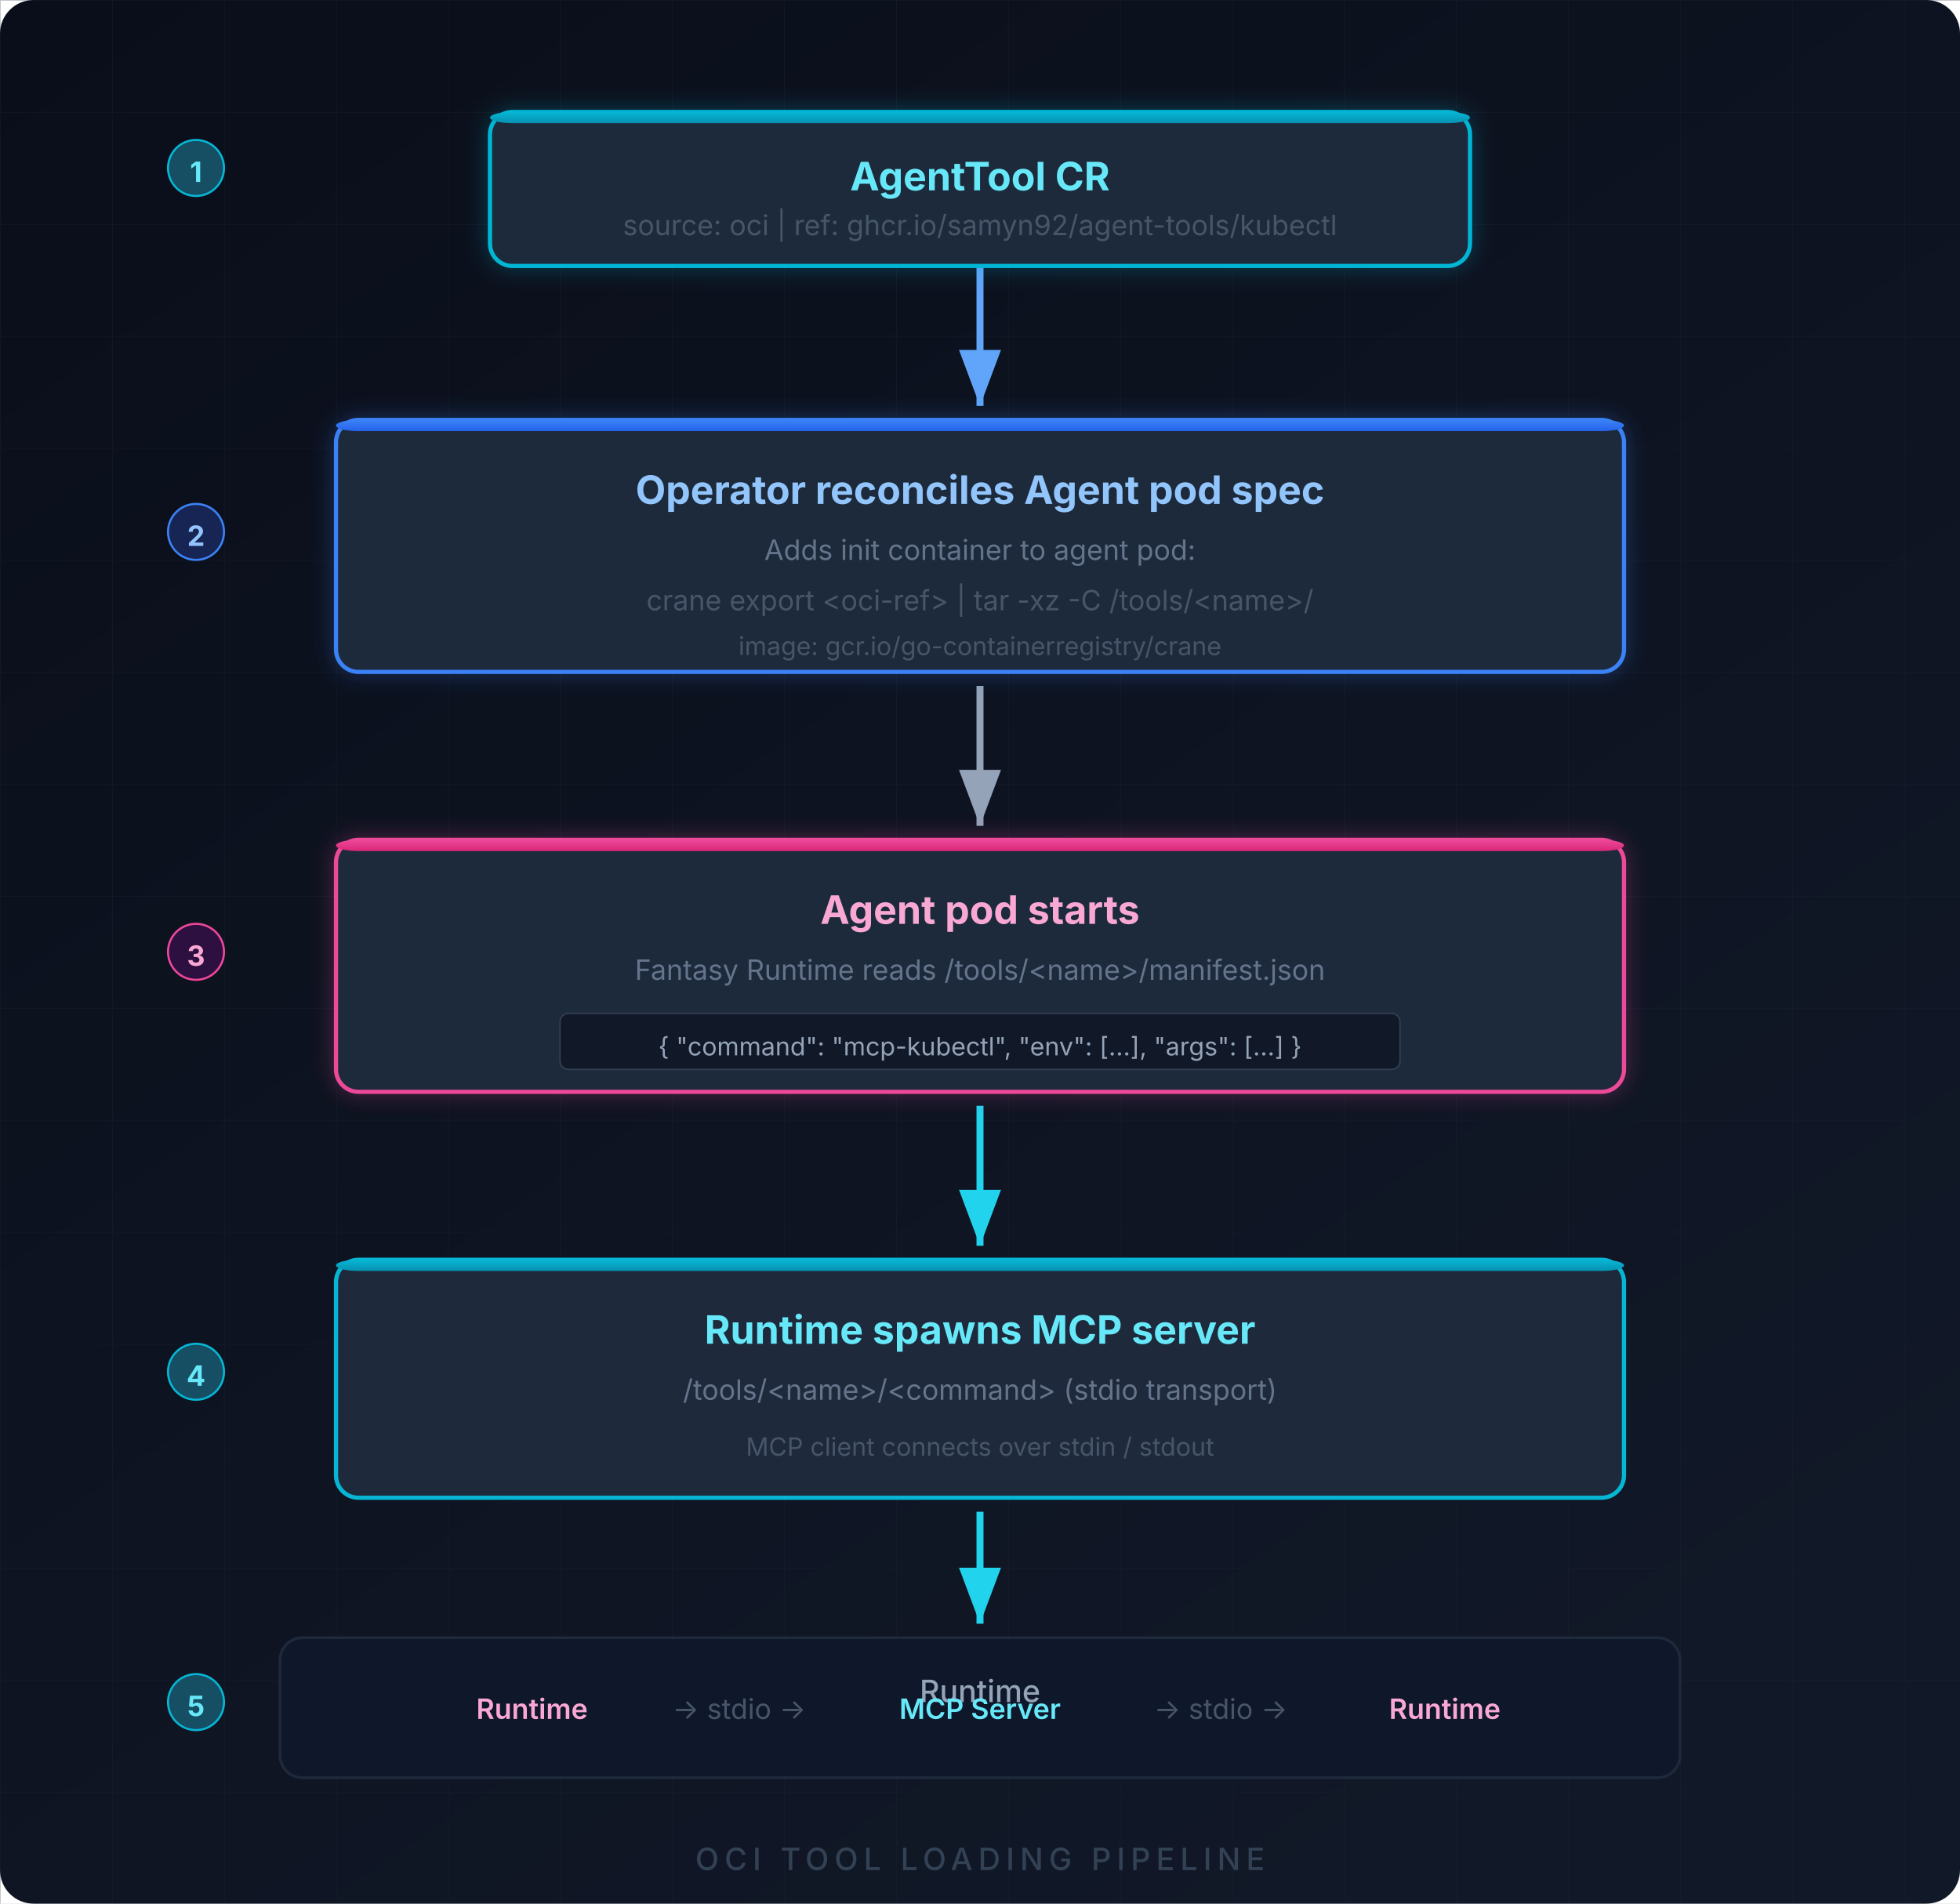
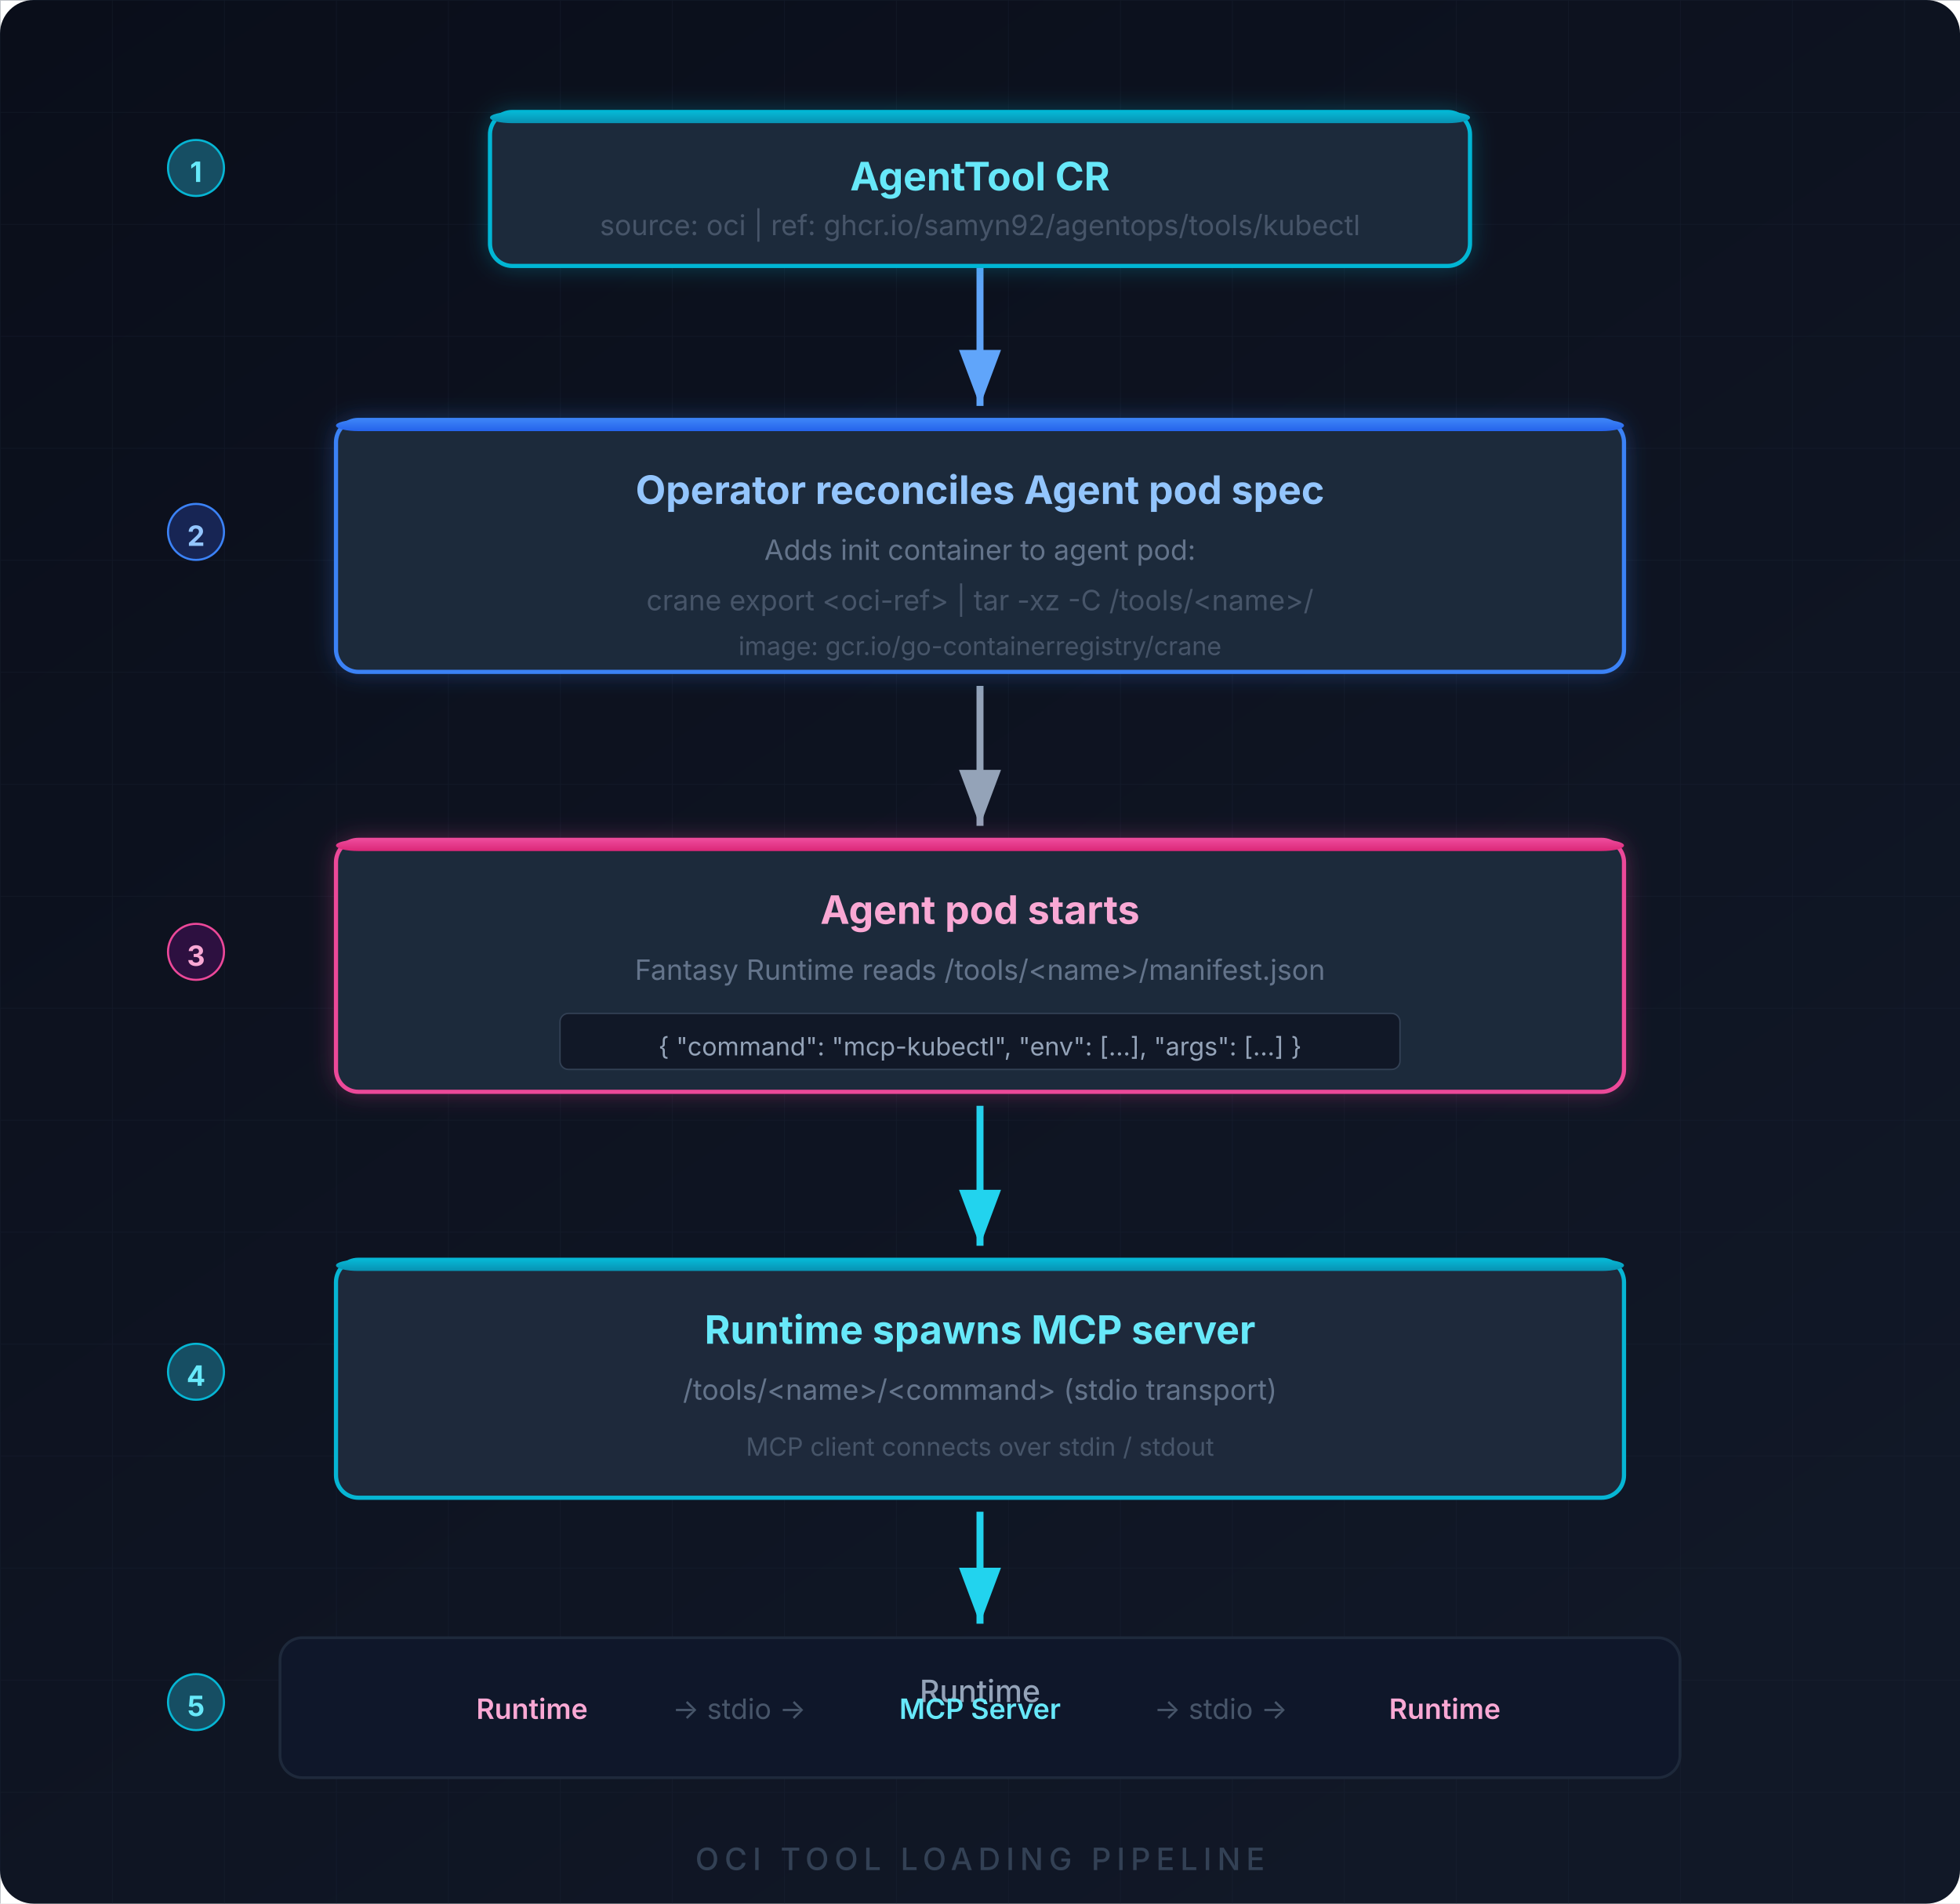
<svg xmlns="http://www.w3.org/2000/svg" viewBox="0 0 700 680" font-family="'Geist', 'Inter', system-ui, -apple-system, sans-serif">
  <defs>
    <linearGradient id="bgGrad" x1="0" y1="0" x2="0.7" y2="1">
      <stop offset="0%" stop-color="#0a0e1a" />
      <stop offset="100%" stop-color="#111827" />
    </linearGradient>
    <pattern id="grid" width="40" height="40" patternUnits="userSpaceOnUse">
      <path d="M 40 0 L 0 0 0 40" fill="none" stroke="#1e293b" stroke-width="0.5" opacity="0.3" />
    </pattern>
    <linearGradient id="toolsGrad" x1="0" y1="0" x2="0" y2="1">
      <stop offset="0%" stop-color="#06b6d4" />
      <stop offset="100%" stop-color="#0891b2" />
    </linearGradient>
    <linearGradient id="operatorGrad" x1="0" y1="0" x2="0" y2="1">
      <stop offset="0%" stop-color="#3b82f6" />
      <stop offset="100%" stop-color="#2563eb" />
    </linearGradient>
    <linearGradient id="runtimeGrad" x1="0" y1="0" x2="0" y2="1">
      <stop offset="0%" stop-color="#ec4899" />
      <stop offset="100%" stop-color="#db2777" />
    </linearGradient>
    <filter id="glow-tools" x="-20%" y="-20%" width="140%" height="140%">
      <feGaussianBlur stdDeviation="4" result="blur" />
      <feFlood flood-color="#06b6d4" flood-opacity="0.3" />
      <feComposite in2="blur" operator="in" />
      <feMerge>
        <feMergeNode />
        <feMergeNode in="SourceGraphic" />
      </feMerge>
    </filter>
    <filter id="glow-operator" x="-20%" y="-20%" width="140%" height="140%">
      <feGaussianBlur stdDeviation="4" result="blur" />
      <feFlood flood-color="#3b82f6" flood-opacity="0.3" />
      <feComposite in2="blur" operator="in" />
      <feMerge>
        <feMergeNode />
        <feMergeNode in="SourceGraphic" />
      </feMerge>
    </filter>
    <filter id="glow-runtime" x="-20%" y="-20%" width="140%" height="140%">
      <feGaussianBlur stdDeviation="4" result="blur" />
      <feFlood flood-color="#ec4899" flood-opacity="0.3" />
      <feComposite in2="blur" operator="in" />
      <feMerge>
        <feMergeNode />
        <feMergeNode in="SourceGraphic" />
      </feMerge>
    </filter>
    <marker id="arrow-cyan" markerWidth="8" markerHeight="6" refX="8" refY="3" orient="auto" markerUnits="strokeWidth">
      <path d="M0,0 L8,3 L0,6 Z" fill="#22d3ee" />
    </marker>
    <marker id="arrow-blue" markerWidth="8" markerHeight="6" refX="8" refY="3" orient="auto" markerUnits="strokeWidth">
      <path d="M0,0 L8,3 L0,6 Z" fill="#60a5fa" />
    </marker>
    <marker id="arrow-gray" markerWidth="8" markerHeight="6" refX="8" refY="3" orient="auto" markerUnits="strokeWidth">
      <path d="M0,0 L8,3 L0,6 Z" fill="#94a3b8" />
    </marker>
  </defs>
  <rect width="700" height="680" fill="url(#bgGrad)" rx="12" />
  <rect width="700" height="680" fill="url(#grid)" />
  <path d="M 350 95 L 350 145" stroke="#60a5fa" stroke-width="2.5" fill="none" marker-end="url(#arrow-blue)" />
  <path d="M 350 245 L 350 295" stroke="#94a3b8" stroke-width="2.5" fill="none" marker-end="url(#arrow-gray)" />
  <path d="M 350 395 L 350 445" stroke="#22d3ee" stroke-width="2.5" fill="none" marker-end="url(#arrow-cyan)" />
  <path d="M 350 540 L 350 580" stroke="#22d3ee" stroke-width="2.5" fill="none" marker-end="url(#arrow-cyan)" />
  <g filter="url(#glow-tools)">
    <rect x="175" y="40" rx="8" ry="8" width="350" height="55" fill="#1e293b" stroke="#06b6d4" stroke-width="1.5" />
  </g>
  <rect x="175" y="40" rx="8" ry="8" width="350" height="4" fill="url(#toolsGrad)" />
  <text x="350" y="68" text-anchor="middle" fill="#67e8f9" font-size="14" font-weight="700">AgentTool CR</text>
-   <text x="350" y="84" text-anchor="middle" fill="#475569" font-size="10">source: oci  |  ref: ghcr.io/samyn92/agent-tools/kubectl</text>
+   <text x="350" y="84" text-anchor="middle" fill="#475569" font-size="10">source: oci  |  ref: ghcr.io/samyn92/agentops/tools/kubectl</text>
  <rect x="60" y="50" rx="10" ry="10" width="20" height="20" fill="#164e63" stroke="#06b6d4" stroke-width="0.75" />
  <text x="70" y="65" text-anchor="middle" fill="#67e8f9" font-size="10" font-weight="700">1</text>
  <g filter="url(#glow-operator)">
    <rect x="120" y="150" rx="8" ry="8" width="460" height="90" fill="#1e293b" stroke="#3b82f6" stroke-width="1.5" />
  </g>
  <rect x="120" y="150" rx="8" ry="8" width="460" height="4" fill="url(#operatorGrad)" />
  <text x="350" y="180" text-anchor="middle" fill="#93c5fd" font-size="14" font-weight="700">Operator reconciles Agent pod spec</text>
  <text x="350" y="200" text-anchor="middle" fill="#64748b" font-size="10">Adds init container to agent pod:</text>
  <text x="350" y="218" text-anchor="middle" fill="#475569" font-size="10">crane export &lt;oci-ref&gt; | tar -xz -C /tools/&lt;name&gt;/</text>
  <text x="350" y="234" text-anchor="middle" fill="#475569" font-size="9">image: gcr.io/go-containerregistry/crane</text>
  <rect x="60" y="180" rx="10" ry="10" width="20" height="20" fill="#172554" stroke="#3b82f6" stroke-width="0.75" />
  <text x="70" y="195" text-anchor="middle" fill="#93c5fd" font-size="10" font-weight="700">2</text>
  <g filter="url(#glow-runtime)">
    <rect x="120" y="300" rx="8" ry="8" width="460" height="90" fill="#1e293b" stroke="#ec4899" stroke-width="1.5" />
  </g>
  <rect x="120" y="300" rx="8" ry="8" width="460" height="4" fill="url(#runtimeGrad)" />
  <text x="350" y="330" text-anchor="middle" fill="#f9a8d4" font-size="14" font-weight="700">Agent pod starts</text>
  <text x="350" y="350" text-anchor="middle" fill="#64748b" font-size="10">Fantasy Runtime reads /tools/&lt;name&gt;/manifest.json</text>
  <rect x="200" y="362" rx="3" ry="3" width="300" height="20" fill="#111827" stroke="#334155" stroke-width="0.5" />
  <text x="350" y="377" text-anchor="middle" fill="#94a3b8" font-size="9">{ "command": "mcp-kubectl", "env": [...], "args": [...] }</text>
  <rect x="60" y="330" rx="10" ry="10" width="20" height="20" fill="#2d1040" stroke="#ec4899" stroke-width="0.75" />
  <text x="70" y="345" text-anchor="middle" fill="#f9a8d4" font-size="10" font-weight="700">3</text>
  <rect x="120" y="450" rx="8" ry="8" width="460" height="85" fill="#1e293b" stroke="#06b6d4" stroke-width="1.5" />
  <rect x="120" y="450" rx="8" ry="8" width="460" height="4" fill="url(#toolsGrad)" />
  <text x="350" y="480" text-anchor="middle" fill="#67e8f9" font-size="14" font-weight="700">Runtime spawns MCP server</text>
  <text x="350" y="500" text-anchor="middle" fill="#64748b" font-size="10">/tools/&lt;name&gt;/&lt;command&gt; (stdio transport)</text>
  <text x="350" y="520" text-anchor="middle" fill="#475569" font-size="9">MCP client connects over stdin / stdout</text>
  <rect x="60" y="480" rx="10" ry="10" width="20" height="20" fill="#164e63" stroke="#06b6d4" stroke-width="0.75" />
  <text x="70" y="495" text-anchor="middle" fill="#67e8f9" font-size="10" font-weight="700">4</text>
  <rect x="100" y="585" rx="8" ry="8" width="500" height="50" fill="#0f172a" stroke="#1e293b" stroke-width="1" />
  <text x="350" y="608" text-anchor="middle" fill="#94a3b8" font-size="11" font-weight="500">Runtime</text>
  <text x="350" y="608" text-anchor="middle" fill="#94a3b8" font-size="11" font-weight="500" opacity="0" />
  <text x="190" y="614" text-anchor="middle" fill="#f9a8d4" font-size="10" font-weight="600">Runtime</text>
  <text x="264" y="614" text-anchor="middle" fill="#475569" font-size="10">→ stdio →</text>
  <text x="350" y="614" text-anchor="middle" fill="#67e8f9" font-size="10" font-weight="600">MCP Server</text>
  <text x="436" y="614" text-anchor="middle" fill="#475569" font-size="10">→ stdio →</text>
  <text x="516" y="614" text-anchor="middle" fill="#f9a8d4" font-size="10" font-weight="600">Runtime</text>
  <rect x="60" y="598" rx="10" ry="10" width="20" height="20" fill="#164e63" stroke="#06b6d4" stroke-width="0.75" />
  <text x="70" y="613" text-anchor="middle" fill="#67e8f9" font-size="10" font-weight="700">5</text>
  <text x="350" y="668" text-anchor="middle" fill="#334155" font-size="11" letter-spacing="2" font-weight="500">OCI TOOL LOADING PIPELINE</text>
</svg>
